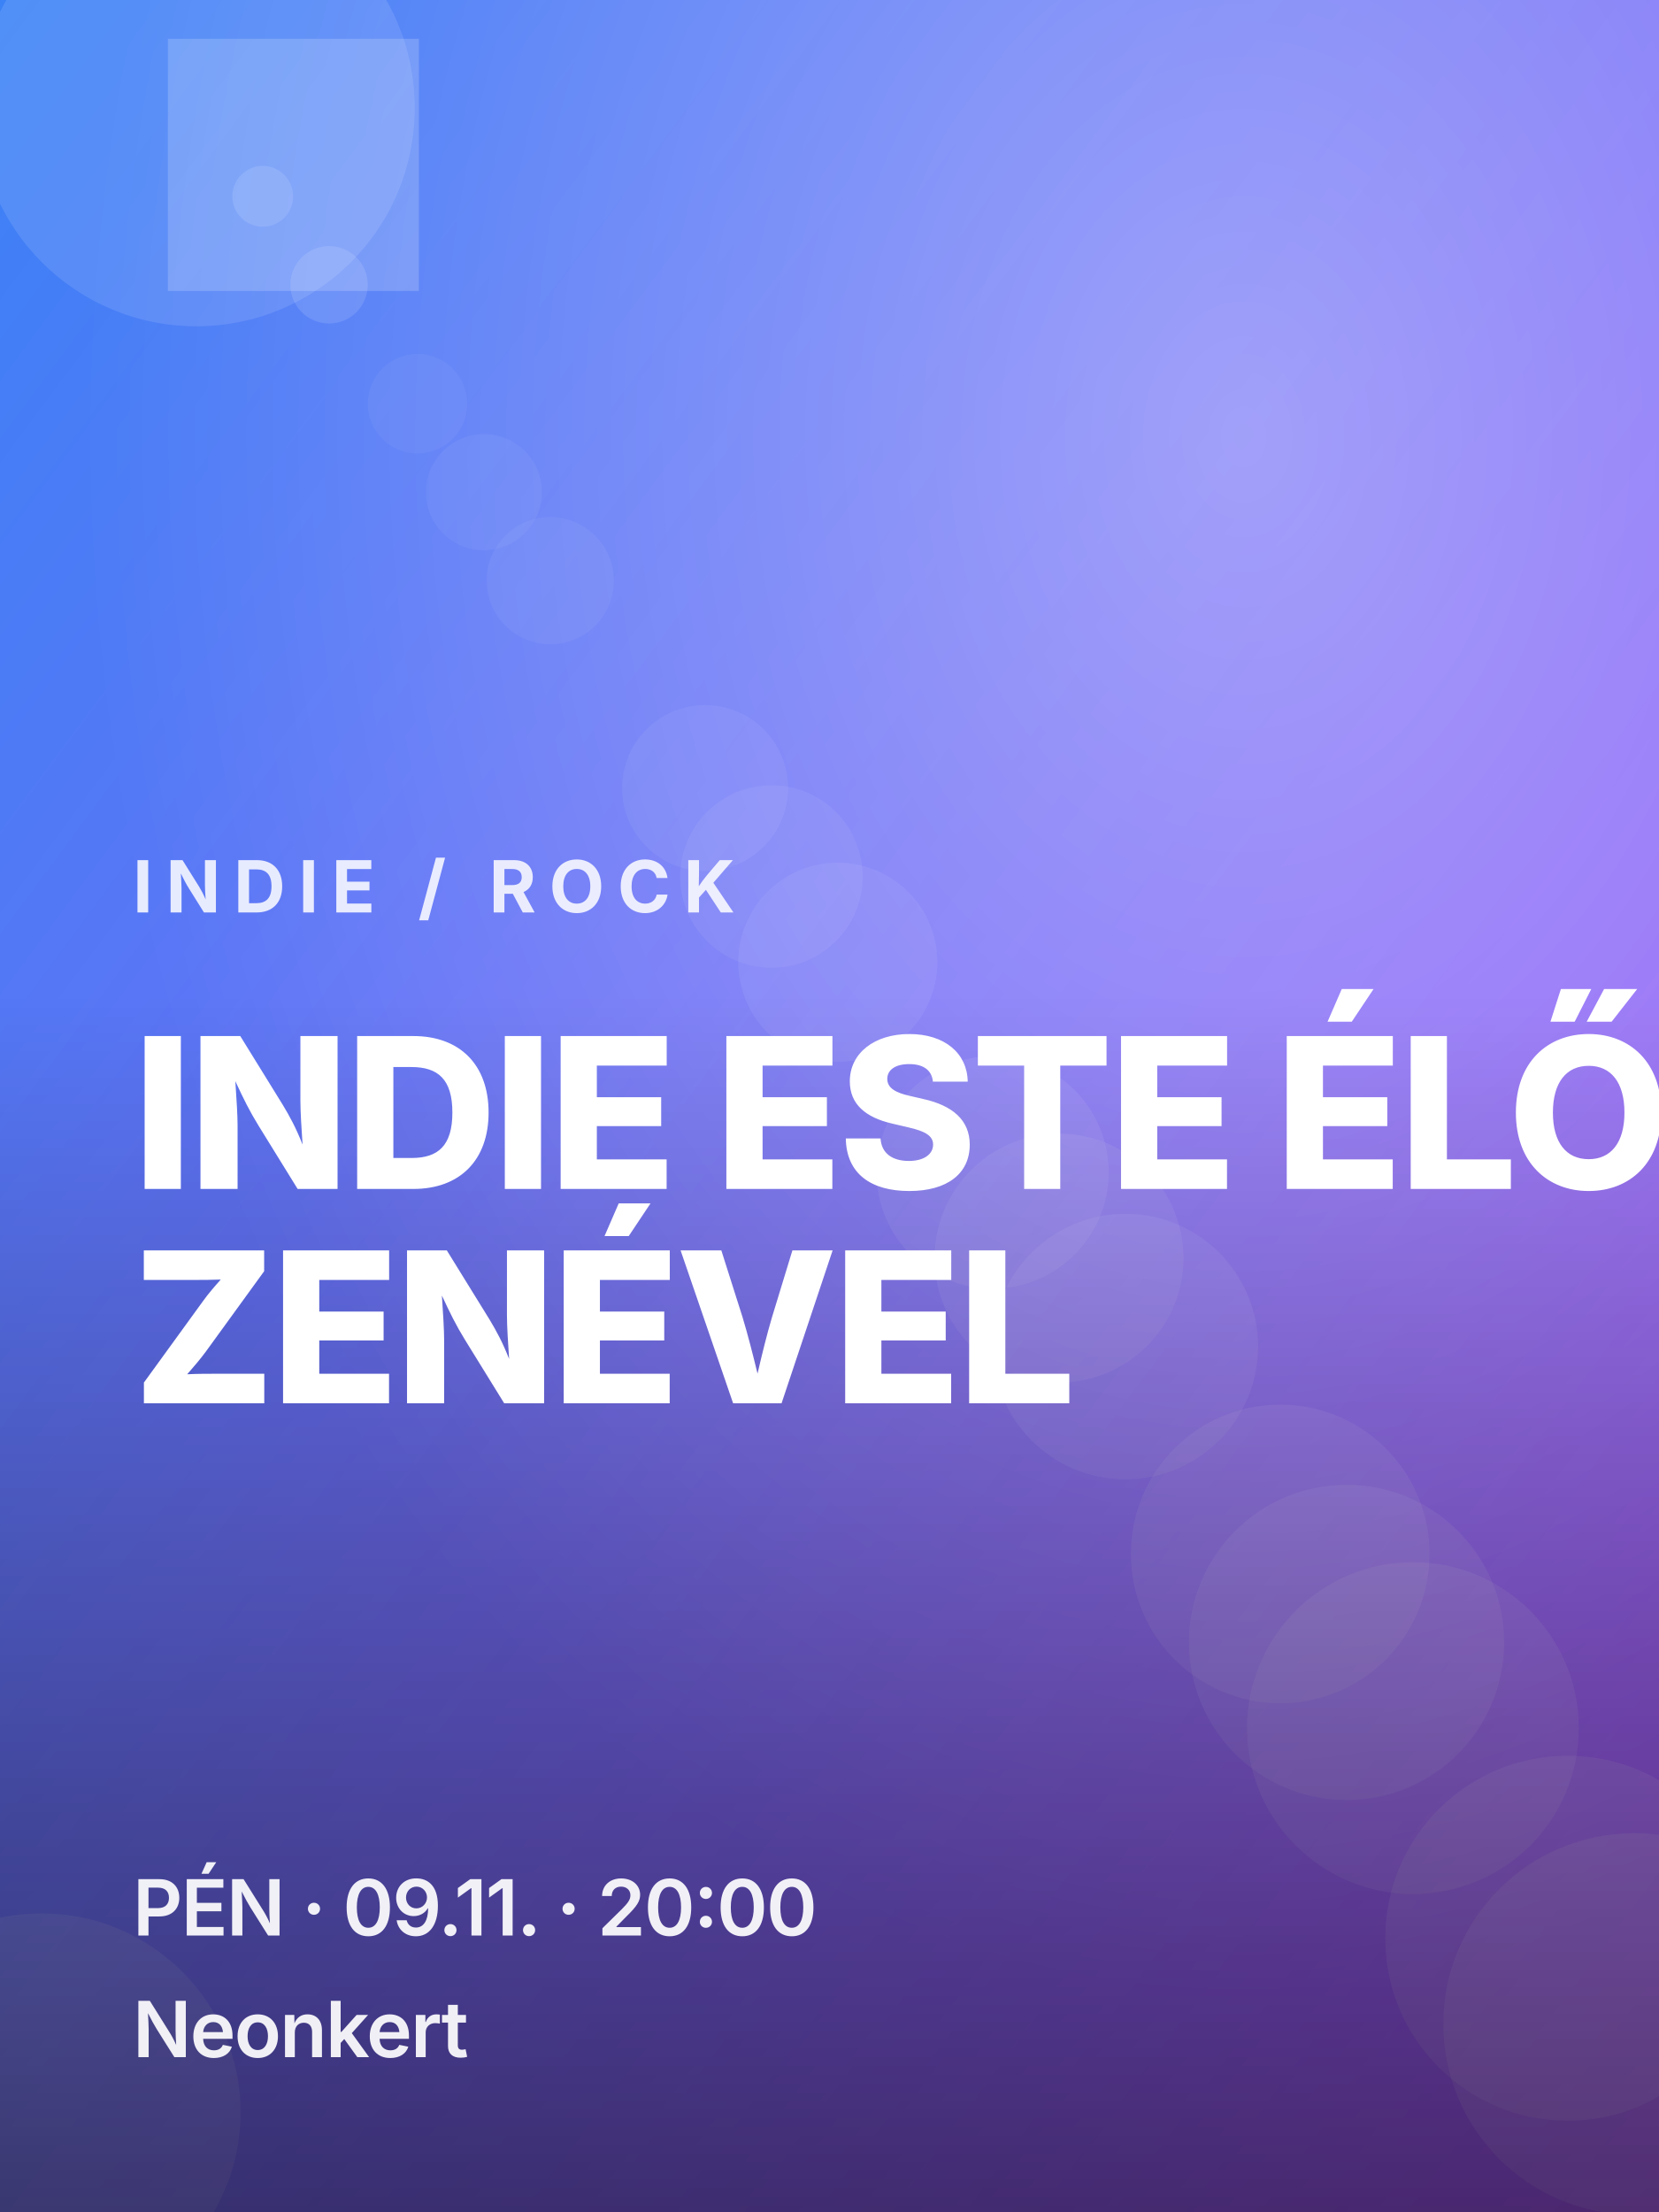
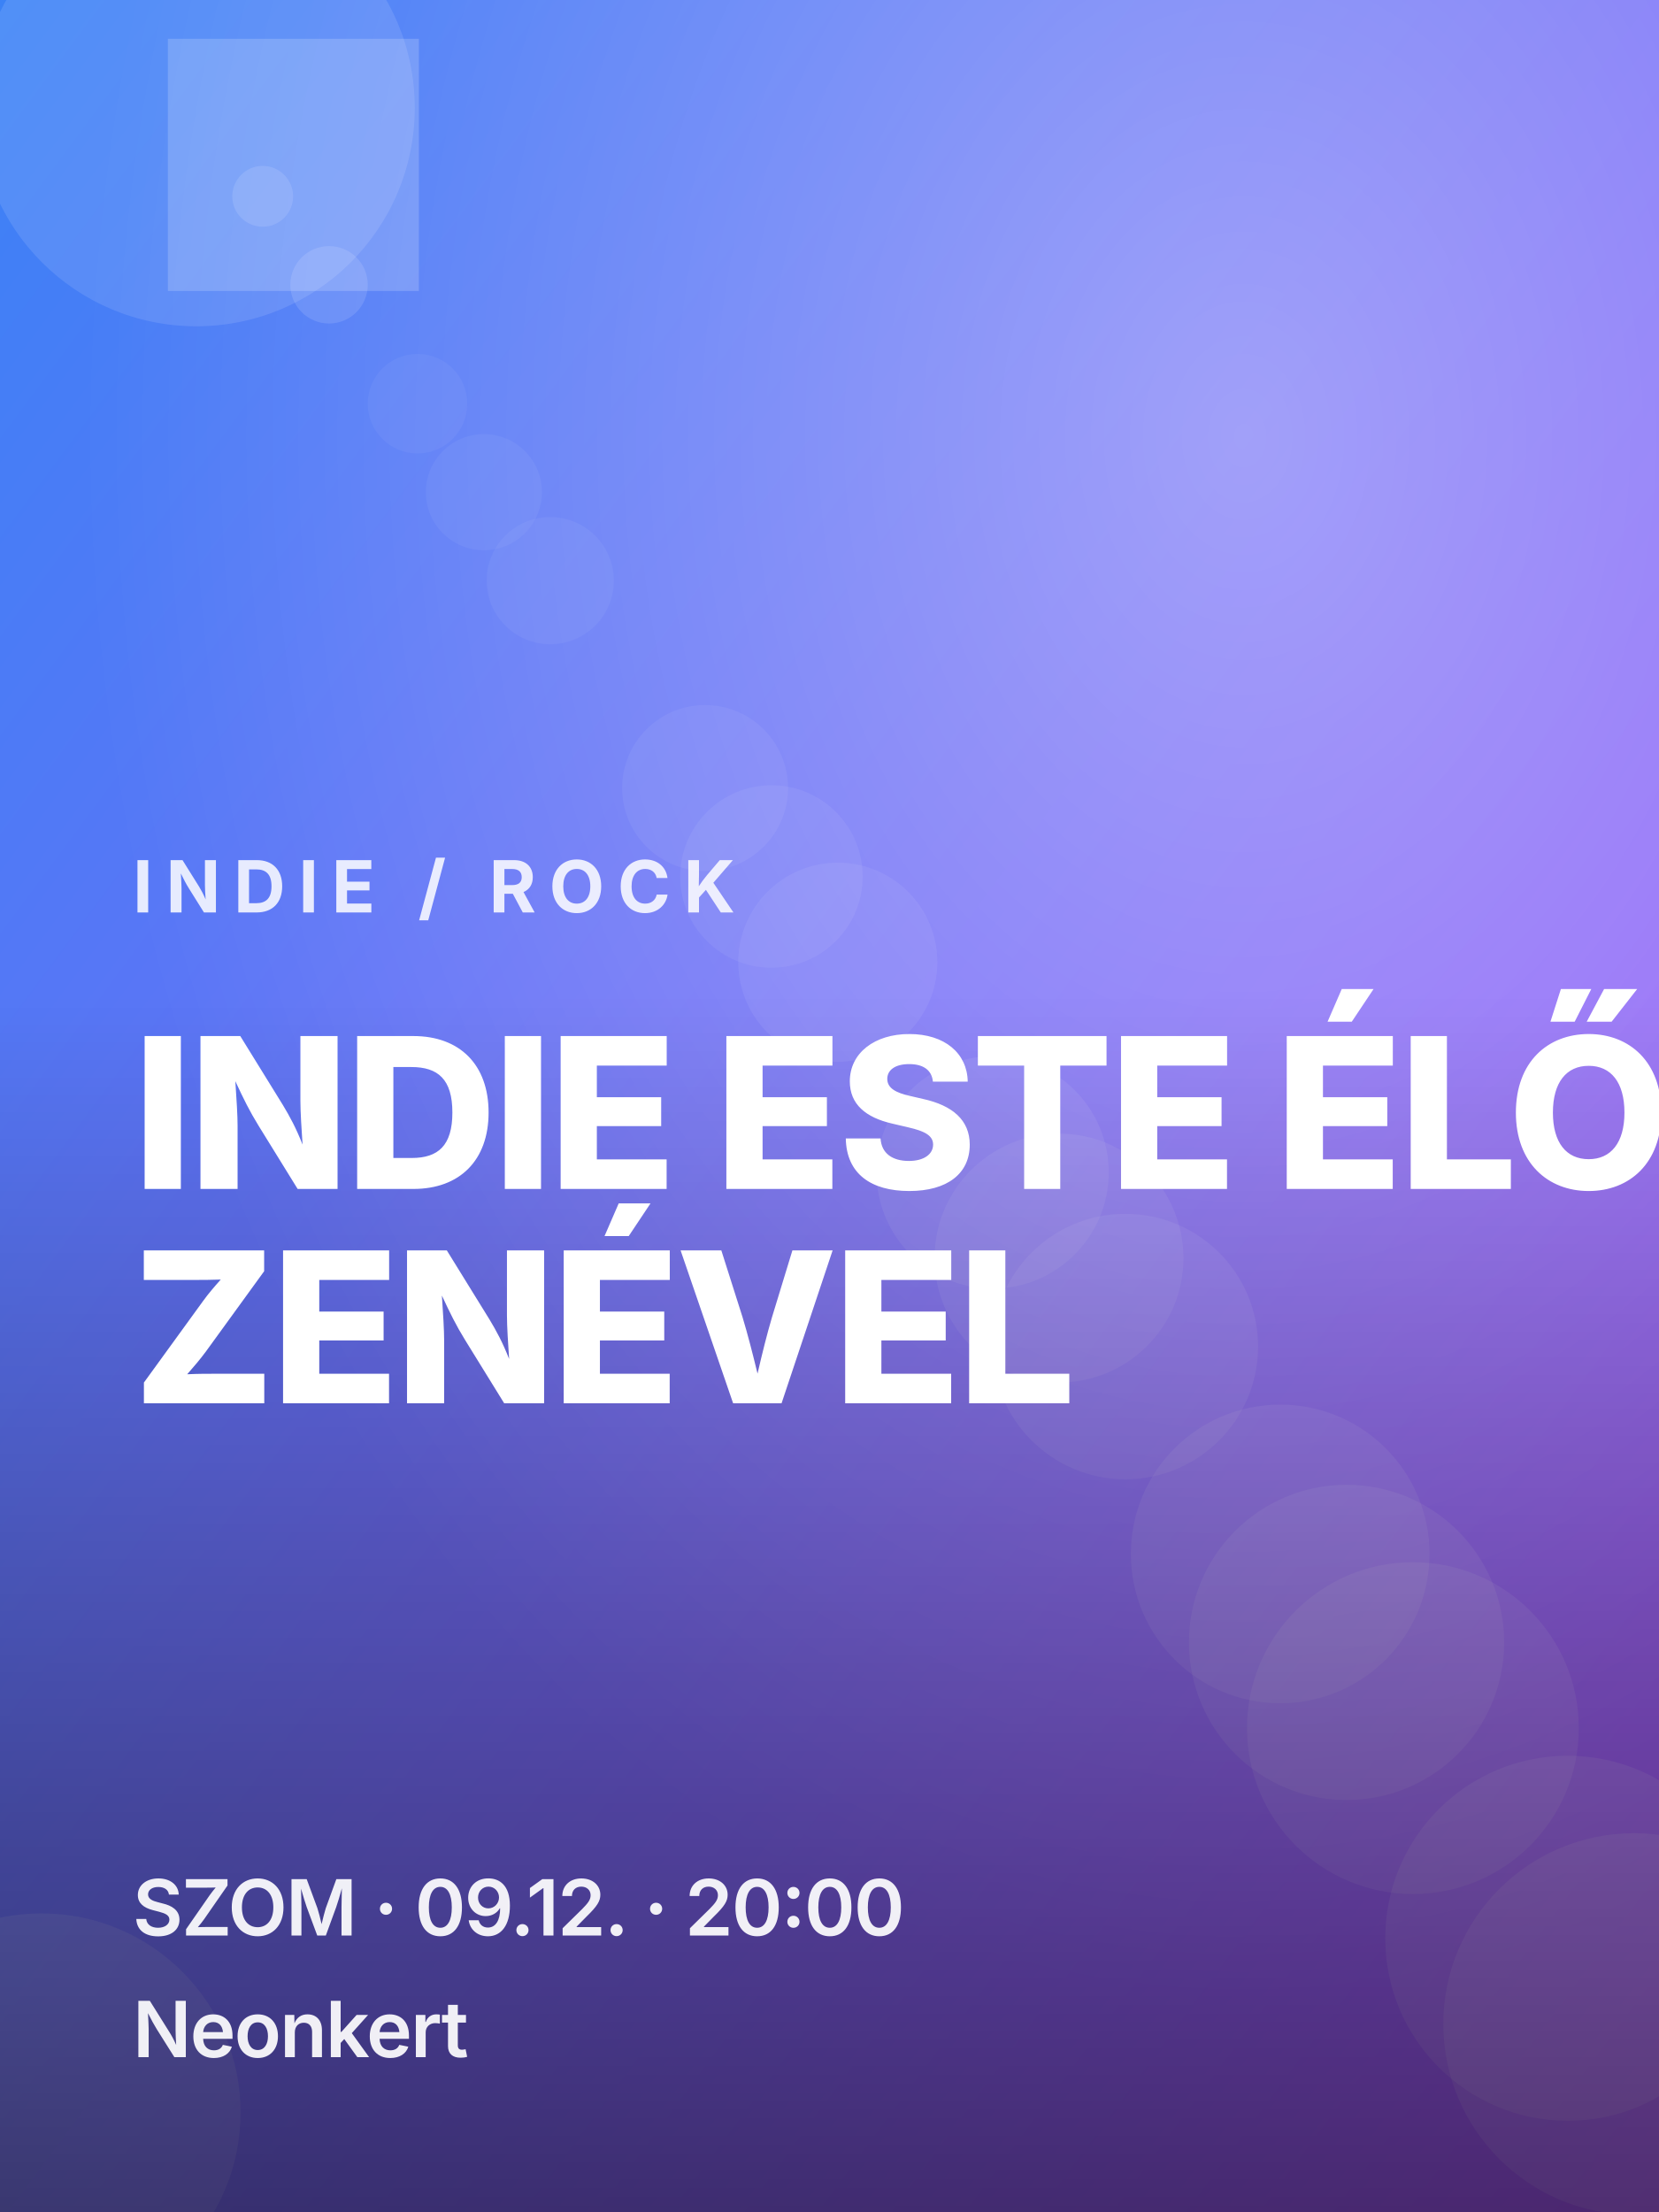
<svg xmlns="http://www.w3.org/2000/svg" viewBox="0 0 600 800" width="600" height="800" role="img" aria-label="Indie Este élő zenével">
  <defs>
    <linearGradient id="bg" x1="0" y1="0" x2="1" y2="1">
      <stop offset="0" stop-color="#3b82f6" />
      <stop offset="1" stop-color="#a855f7" />
    </linearGradient>
    <radialGradient id="glow" cx="0.75" cy="0.2" r="0.7">
      <stop offset="0" stop-color="#ffffff" stop-opacity="0.35" />
      <stop offset="1" stop-color="#ffffff" stop-opacity="0" />
    </radialGradient>
    <linearGradient id="shade" x1="0" y1="0" x2="0" y2="1">
      <stop offset="0.45" stop-color="#000" stop-opacity="0" />
      <stop offset="1" stop-color="#000" stop-opacity="0.55" />
    </linearGradient>
  </defs>
  <rect width="600" height="800" fill="url(#bg)" />
  <rect width="600" height="800" fill="url(#glow)" />
  <circle cx="151" cy="146" r="18" fill="#ffffff" opacity="0.044" />
  <circle cx="255" cy="285" r="30" fill="#ffffff" opacity="0.057" />
  <circle cx="359" cy="424" r="42" fill="#ffffff" opacity="0.071" />
  <circle cx="463" cy="562" r="54" fill="#ffffff" opacity="0.085" />
  <circle cx="567" cy="701" r="66" fill="#ffffff" opacity="0.099" />
  <circle cx="71" cy="39" r="79" fill="#ffffff" opacity="0.113" />
  <circle cx="175" cy="178" r="21" fill="#ffffff" opacity="0.047" />
  <circle cx="279" cy="317" r="33" fill="#ffffff" opacity="0.061" />
  <circle cx="383" cy="455" r="45" fill="#ffffff" opacity="0.074" />
  <circle cx="487" cy="594" r="57" fill="#ffffff" opacity="0.088" />
  <circle cx="591" cy="732" r="69" fill="#ffffff" opacity="0.102" />
  <circle cx="95" cy="71" r="11" fill="#ffffff" opacity="0.116" />
  <circle cx="199" cy="210" r="23" fill="#ffffff" opacity="0.050" />
  <circle cx="303" cy="348" r="36" fill="#ffffff" opacity="0.064" />
  <circle cx="407" cy="487" r="48" fill="#ffffff" opacity="0.078" />
  <circle cx="511" cy="625" r="60" fill="#ffffff" opacity="0.091" />
  <circle cx="15" cy="764" r="72" fill="#ffffff" opacity="0.105" />
  <circle cx="119" cy="103" r="14" fill="#ffffff" opacity="0.119" />
  <text x="48" y="96" font-size="140" fill="#ffffff" opacity="0.18" font-weight="900">◼</text>
  <rect width="600" height="800" fill="url(#shade)" />
  <g fill="#ffffff" font-family="Inter, 'Segoe UI', system-ui, sans-serif" style="letter-spacing:-0.02em">
    <text x="48" y="330" font-size="26" font-weight="700" opacity="0.85" style="letter-spacing:0.18em">INDIE / ROCK</text>
    <text x="48" y="430" font-size="76" font-weight="800">INDIE ESTE ÉLŐ</text>
    <text x="48" y="507.52" font-size="76" font-weight="800">ZENÉVEL</text>
-     <text x="48" y="700" font-size="28" font-weight="600" opacity="0.92">PÉN · 09.11. · 20:00</text>
+     <text x="48" y="700" font-size="28" font-weight="600" opacity="0.92">SZOM · 09.12. · 20:00</text>
    <text x="48" y="744" font-size="28" font-weight="600" opacity="0.92">Neonkert</text>
  </g>
</svg>
